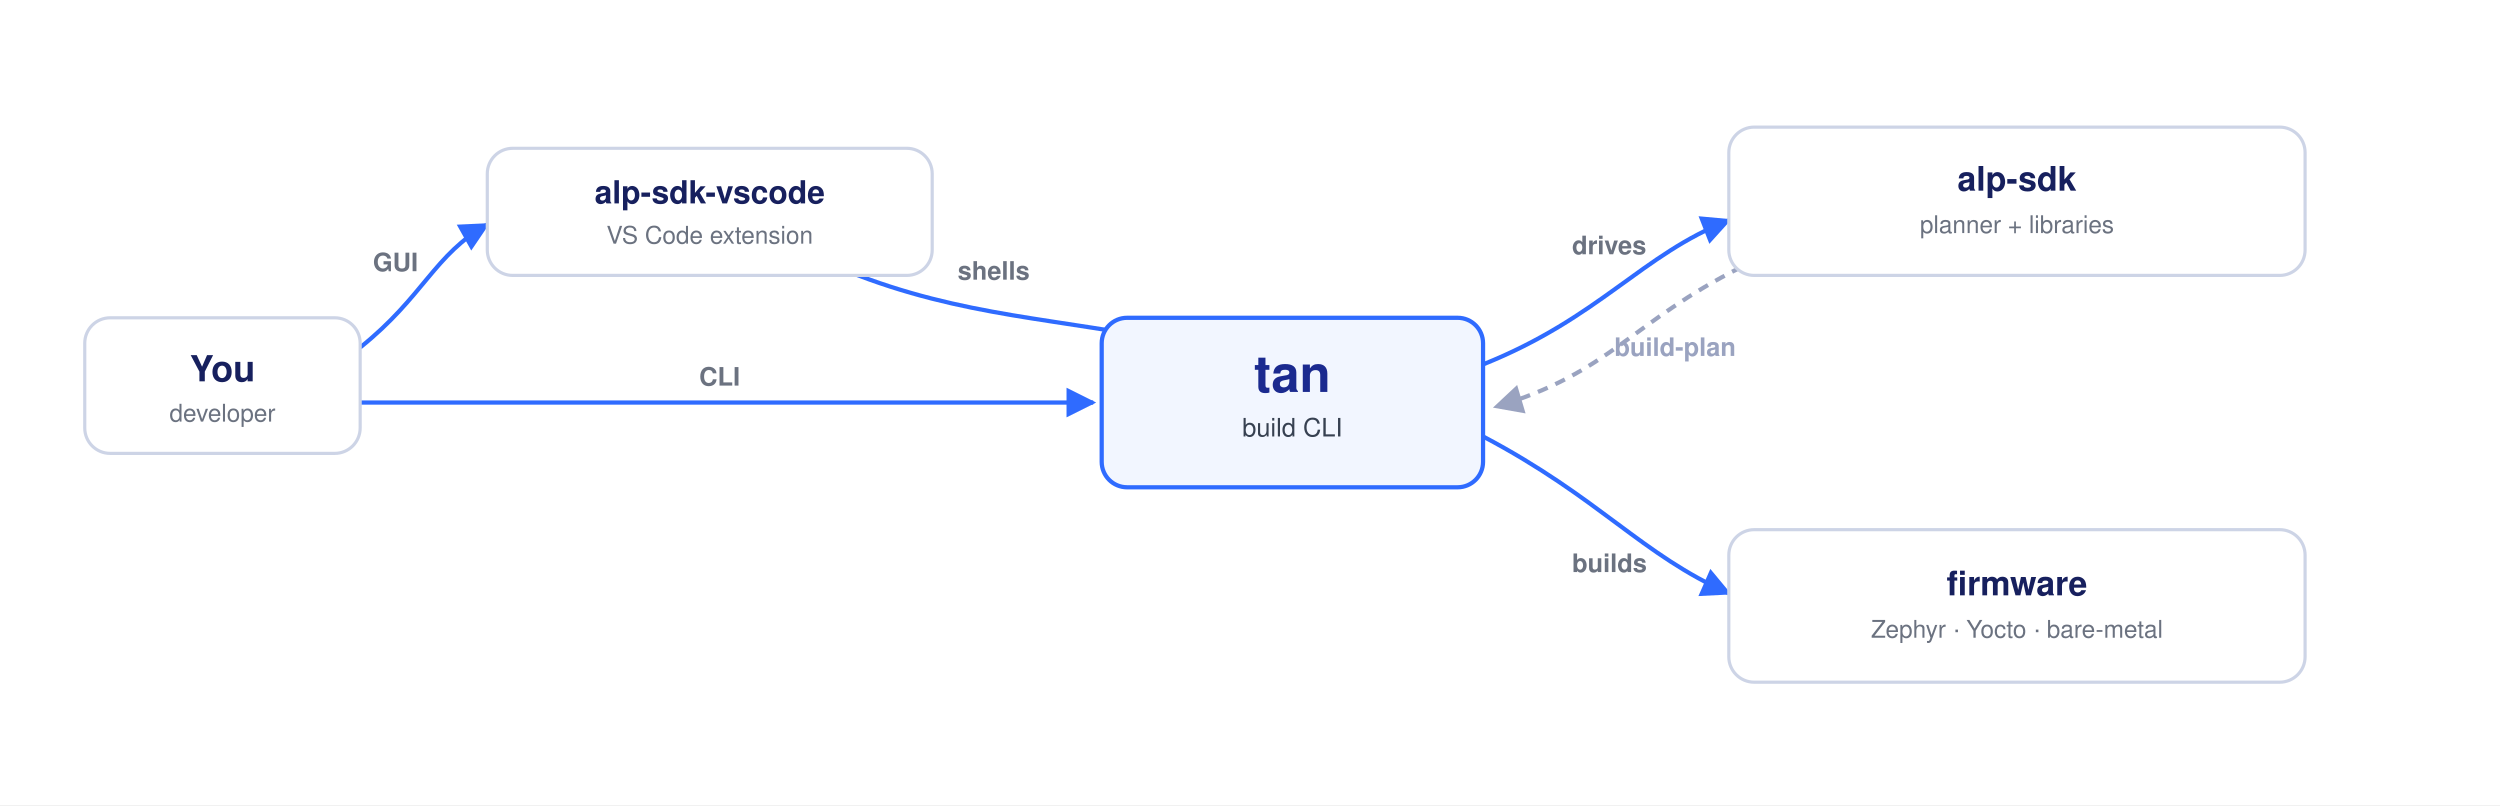
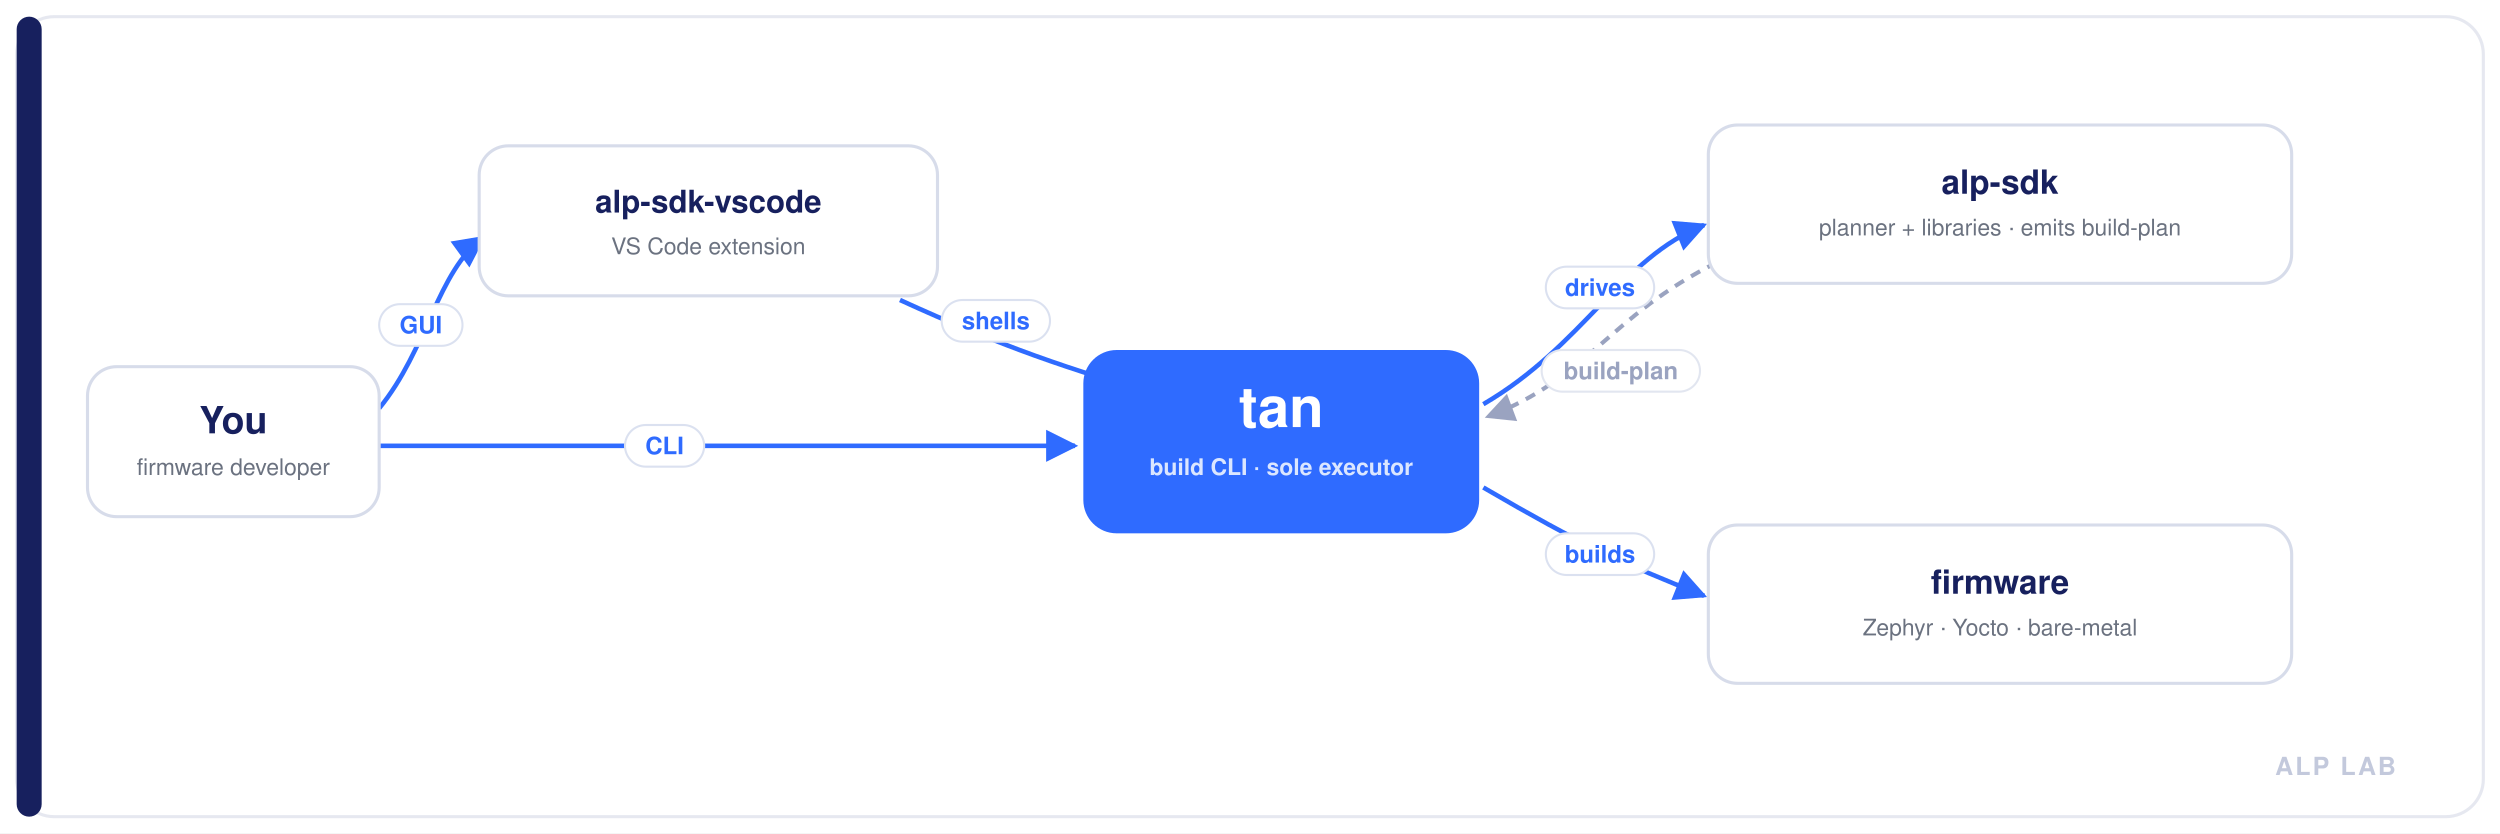
- <svg xmlns="http://www.w3.org/2000/svg" viewBox="0 0 1180 380" width="1180" height="380" role="img" aria-label="Alp Lab toolchain: You drive the VS Code extension or the tan CLI; tan reads the build-plan from alp-sdk and produces firmware">
+ <svg xmlns="http://www.w3.org/2000/svg" viewBox="0 0 1200 400" width="1200" height="400" role="img" aria-label="Alp Lab toolchain: You drive the VS Code extension or the tan CLI; tan reads the build-plan from alp-sdk and produces firmware">
  <defs>
    <marker id="ab" viewBox="0 0 10 10" refX="9" refY="5" markerWidth="7" markerHeight="7" orient="auto-start-reverse">
      <path d="M0,0 L10,5 L0,10 z" fill="#2f6bff" />
    </marker>
    <marker id="ag" viewBox="0 0 10 10" refX="9" refY="5" markerWidth="7" markerHeight="7" orient="auto-start-reverse">
      <path d="M0,0 L10,5 L0,10 z" fill="#9aa3c0" />
    </marker>
  </defs>
-   <rect x="0" y="0" width="1180" height="380" fill="#ffffff" />
+   <rect x="0" y="0" width="1200" height="400" fill="#ffffff" />
+   <rect x="8" y="8" width="1184" height="384" rx="18" fill="#ffffff" stroke="#e6e8f0" stroke-width="1.5" />
+   <rect x="8" y="8" width="12" height="384" rx="6" fill="#17205e" />
  <g font-family="'Segoe UI', system-ui, -apple-system, Helvetica, Arial, sans-serif">
-     <g fill="none" stroke="#2f6bff" stroke-width="2">
-       <path d="M170,164 C200,140 205,120 230,106" marker-end="url(#ab)" />
-       <path d="M170,190 L516,190" marker-end="url(#ab)" />
-       <path d="M400,128 C455,150 500,150 556,162" marker-end="url(#ab)" />
-       <path d="M700,172 C755,150 775,120 816,104" marker-end="url(#ab)" />
-       <path d="M700,206 C755,235 775,262 816,280" marker-end="url(#ab)" />
+     <text x="1150" y="372" text-anchor="end" font-size="12" font-weight="800" fill="#c3c9dc" letter-spacing="1">ALP LAB</text>
+     <g fill="none" stroke="#2f6bff" stroke-width="2.2">
+       <path d="M182,196 C205,168 210,130 232,114" marker-end="url(#ab)" />
+       <path d="M182,214 L516,214" marker-end="url(#ab)" />
+       <path d="M432,144 C480,166 515,178 558,190" marker-end="url(#ab)" />
+       <path d="M712,194 C760,166 778,124 818,108" marker-end="url(#ab)" />
+       <path d="M712,234 C760,262 778,270 818,286" marker-end="url(#ab)" />
    </g>
-     <path d="M822,126 C770,152 760,176 706,192" fill="none" stroke="#9aa3c0" stroke-width="2" stroke-dasharray="5 4" marker-end="url(#ag)" />
-     <g font-size="12" font-weight="600" fill="#6b7280">
-       <text x="176" y="128">GUI</text>
-       <text x="330" y="182">CLI</text>
-       <text x="452" y="132">shells</text>
-       <text x="742" y="120">drives</text>
-       <text x="742" y="270">builds</text>
+     <path d="M824,126 C772,152 762,182 714,200" fill="none" stroke="#9aa3c0" stroke-width="2" stroke-dasharray="5 4" marker-end="url(#ag)" />
+     <g font-size="11.5" font-weight="600" text-anchor="middle">
+       <rect x="182" y="146" width="40" height="20" rx="10" fill="#ffffff" stroke="#dbe1f0" />
+       <text x="202" y="160" fill="#2f6bff">GUI</text>
+       <rect x="300" y="204" width="38" height="20" rx="10" fill="#ffffff" stroke="#dbe1f0" />
+       <text x="319" y="218" fill="#2f6bff">CLI</text>
+       <rect x="452" y="144" width="52" height="20" rx="10" fill="#ffffff" stroke="#dbe1f0" />
+       <text x="478" y="158" fill="#2f6bff">shells</text>
+       <rect x="742" y="128" width="52" height="20" rx="10" fill="#ffffff" stroke="#dbe1f0" />
+       <text x="768" y="142" fill="#2f6bff">drives</text>
+       <rect x="742" y="256" width="52" height="20" rx="10" fill="#ffffff" stroke="#dbe1f0" />
+       <text x="768" y="270" fill="#2f6bff">builds</text>
+       <rect x="740" y="168" width="76" height="20" rx="10" fill="#ffffff" stroke="#e2e6f0" />
+       <text x="778" y="182" fill="#9aa3c0">build-plan</text>
    </g>
-     <text x="762" y="168" font-size="12" font-weight="600" fill="#9aa3c0">build-plan</text>
-     <rect x="40" y="150" width="130" height="64" rx="12" fill="#ffffff" stroke="#cdd4e6" stroke-width="1.5" />
-     <text x="105" y="180" text-anchor="middle" font-size="17" font-weight="800" fill="#17205e">You</text>
-     <text x="105" y="199" text-anchor="middle" font-size="11.5" fill="#6b7280">developer</text>
-     <rect x="230" y="70" width="210" height="60" rx="12" fill="#ffffff" stroke="#cdd4e6" stroke-width="1.5" />
-     <text x="335" y="96" text-anchor="middle" font-size="15" font-weight="700" fill="#17205e">alp-sdk-vscode</text>
-     <text x="335" y="115" text-anchor="middle" font-size="11.5" fill="#6b7280">VS Code extension</text>
-     <rect x="520" y="150" width="180" height="80" rx="12" fill="#f2f6ff" stroke="#2f6bff" stroke-width="2" />
-     <text x="610" y="185" text-anchor="middle" font-size="24" font-weight="800" fill="#1b2a8f">tan</text>
-     <text x="610" y="206" text-anchor="middle" font-size="12" fill="#374151">build CLI</text>
-     <rect x="816" y="60" width="272" height="70" rx="12" fill="#ffffff" stroke="#cdd4e6" stroke-width="1.5" />
-     <text x="952" y="90" text-anchor="middle" font-size="16" font-weight="700" fill="#17205e">alp-sdk</text>
-     <text x="952" y="110" text-anchor="middle" font-size="11.5" fill="#6b7280">planner + libraries</text>
-     <rect x="816" y="250" width="272" height="72" rx="12" fill="#ffffff" stroke="#cdd4e6" stroke-width="1.5" />
-     <text x="952" y="281" text-anchor="middle" font-size="16" font-weight="700" fill="#17205e">firmware</text>
-     <text x="952" y="301" text-anchor="middle" font-size="11.5" fill="#6b7280">Zephyr · Yocto · bare-metal</text>
+     <rect x="42" y="176" width="140" height="72" rx="14" fill="#ffffff" stroke="#d7dcea" stroke-width="1.5" />
+     <text x="112" y="208" text-anchor="middle" font-size="18" font-weight="800" fill="#17205e">You</text>
+     <text x="112" y="228" text-anchor="middle" font-size="11" fill="#6b7280">firmware developer</text>
+     <rect x="230" y="70" width="220" height="72" rx="14" fill="#ffffff" stroke="#d7dcea" stroke-width="1.5" />
+     <text x="340" y="102" text-anchor="middle" font-size="15" font-weight="700" fill="#17205e">alp-sdk-vscode</text>
+     <text x="340" y="122" text-anchor="middle" font-size="11" fill="#6b7280">VS Code extension</text>
+     <rect x="520" y="168" width="190" height="88" rx="16" fill="#2f6bff" />
+     <text x="615" y="205" text-anchor="middle" font-size="27" font-weight="800" fill="#ffffff">tan</text>
+     <text x="615" y="228" text-anchor="middle" font-size="11" font-weight="600" fill="#dbe6ff">build CLI · sole executor</text>
+     <rect x="820" y="60" width="280" height="76" rx="14" fill="#ffffff" stroke="#d7dcea" stroke-width="1.5" />
+     <text x="960" y="93" text-anchor="middle" font-size="16" font-weight="700" fill="#17205e">alp-sdk</text>
+     <text x="960" y="113" text-anchor="middle" font-size="11" fill="#6b7280">planner + libraries · emits build-plan</text>
+     <rect x="820" y="252" width="280" height="76" rx="14" fill="#ffffff" stroke="#d7dcea" stroke-width="1.5" />
+     <text x="960" y="285" text-anchor="middle" font-size="16" font-weight="700" fill="#17205e">firmware</text>
+     <text x="960" y="305" text-anchor="middle" font-size="11" fill="#6b7280">Zephyr · Yocto · bare-metal</text>
  </g>
</svg>
